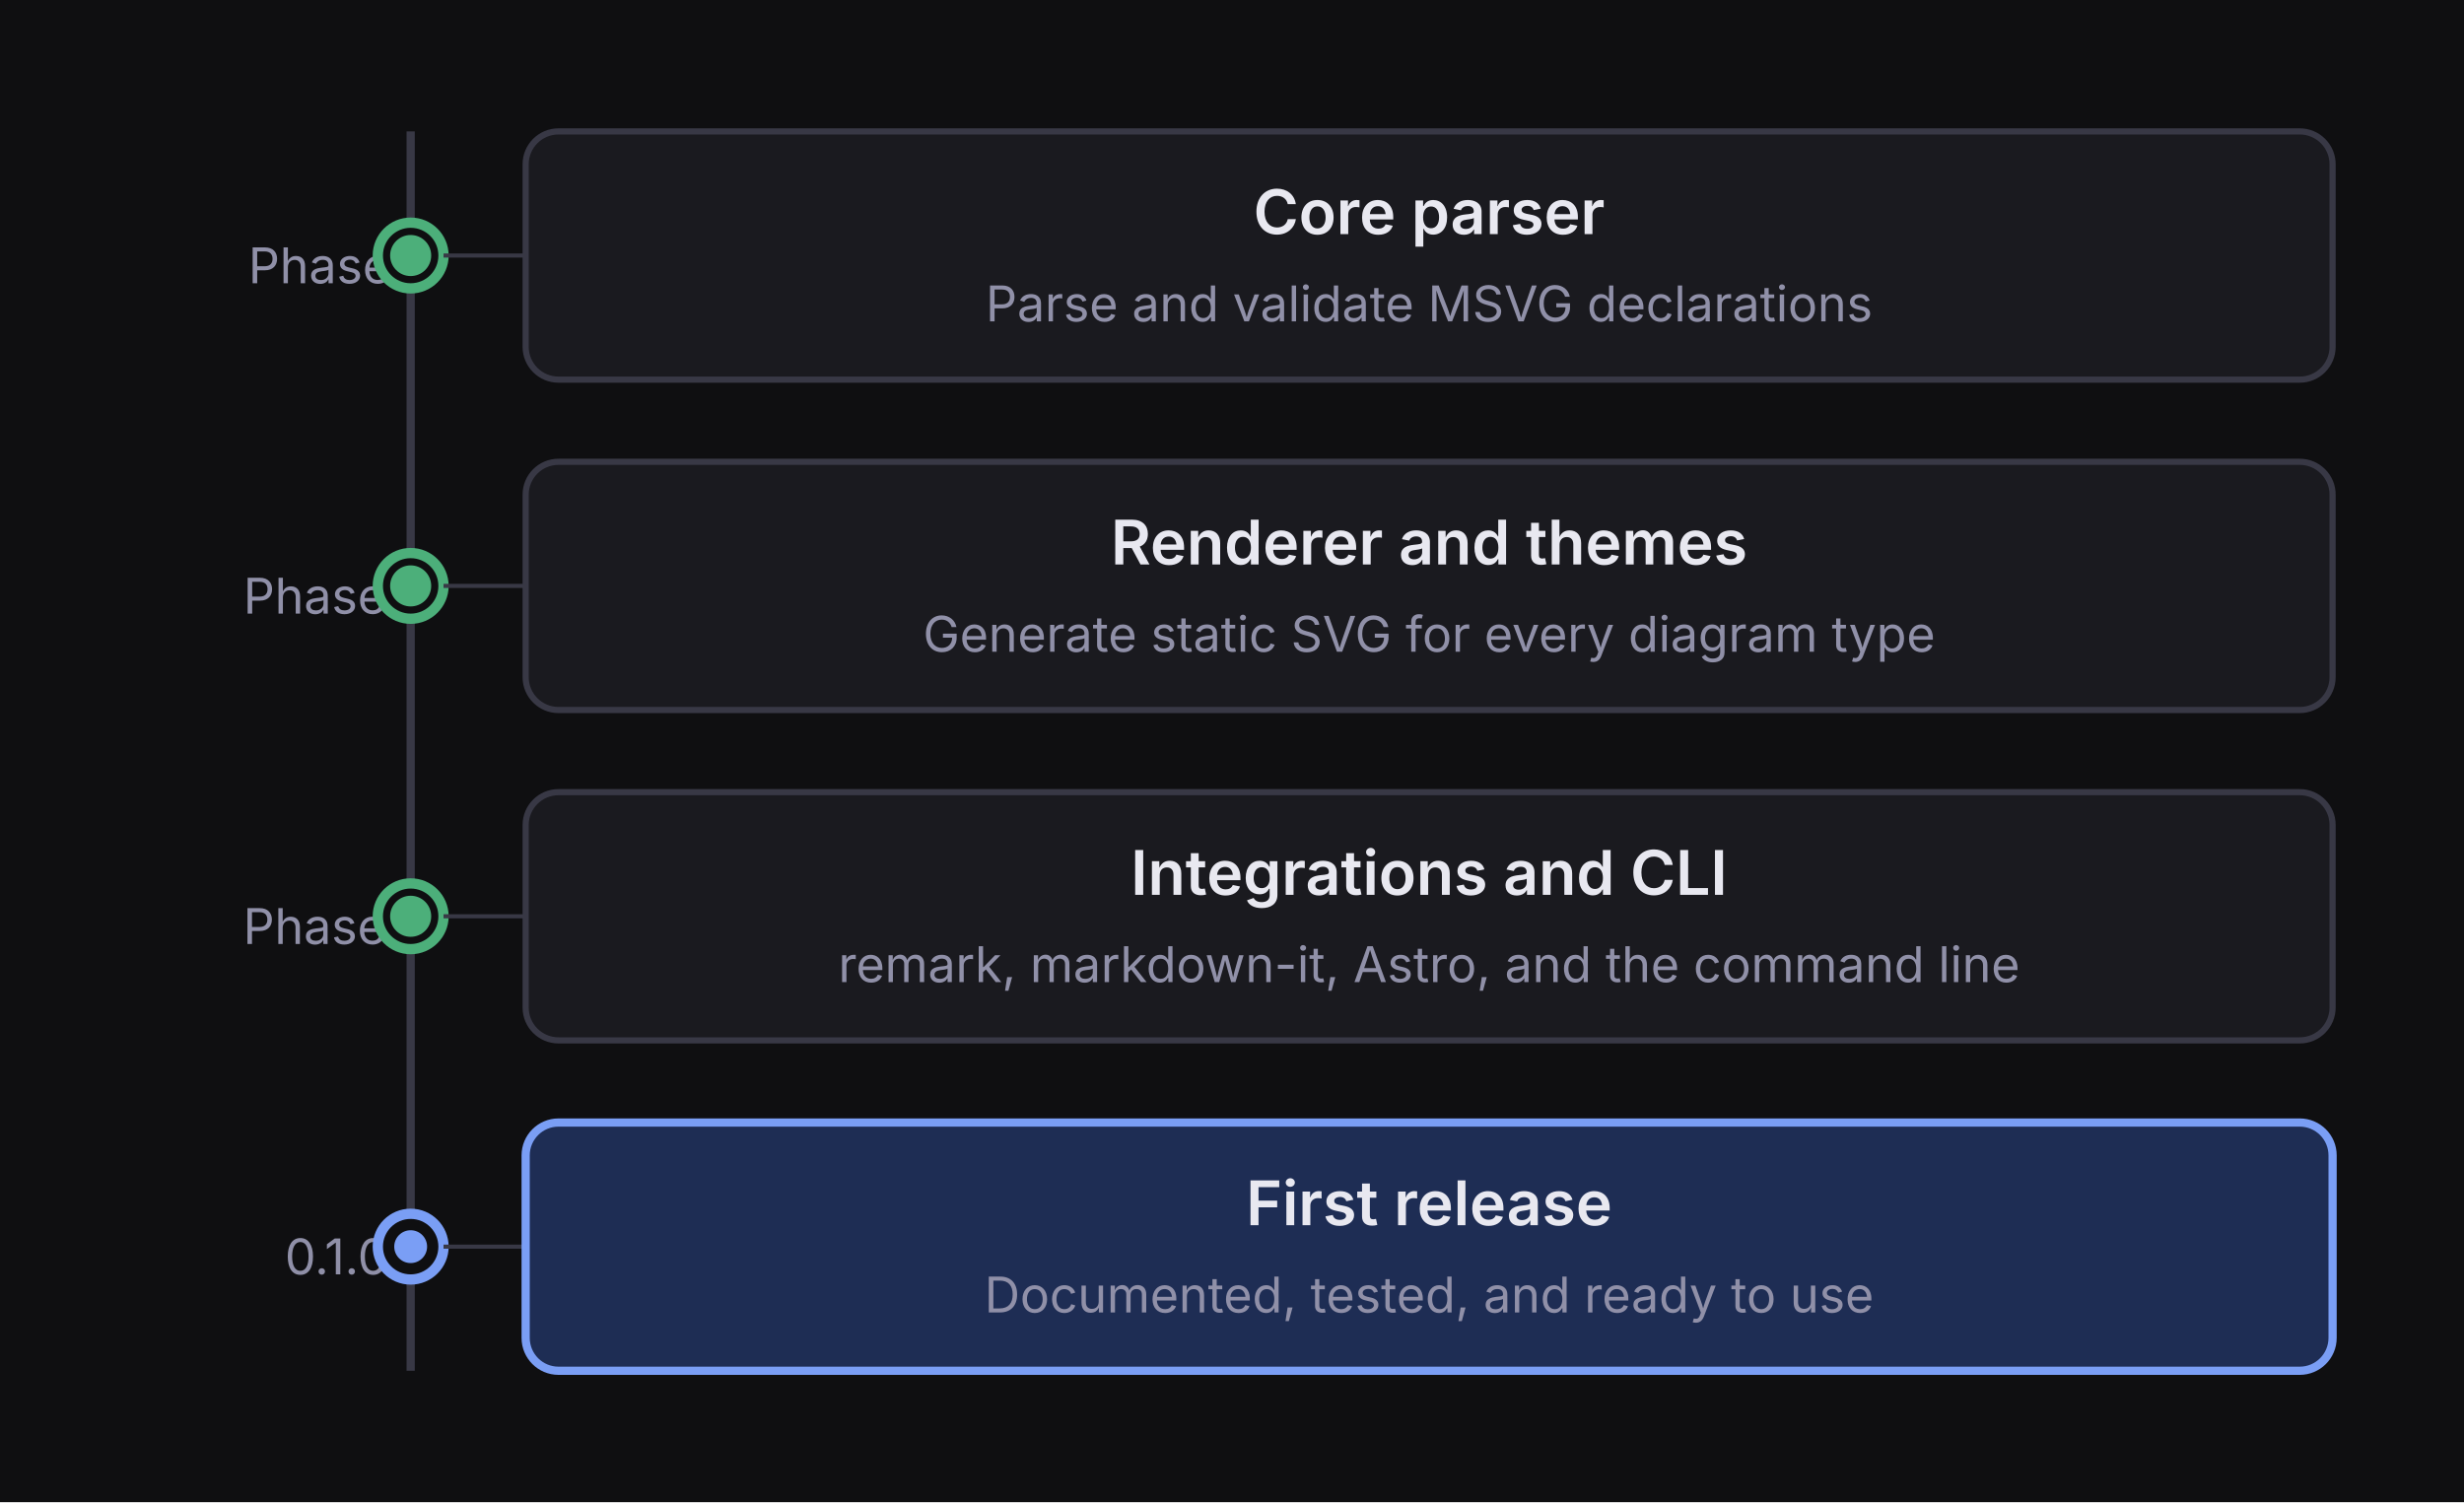
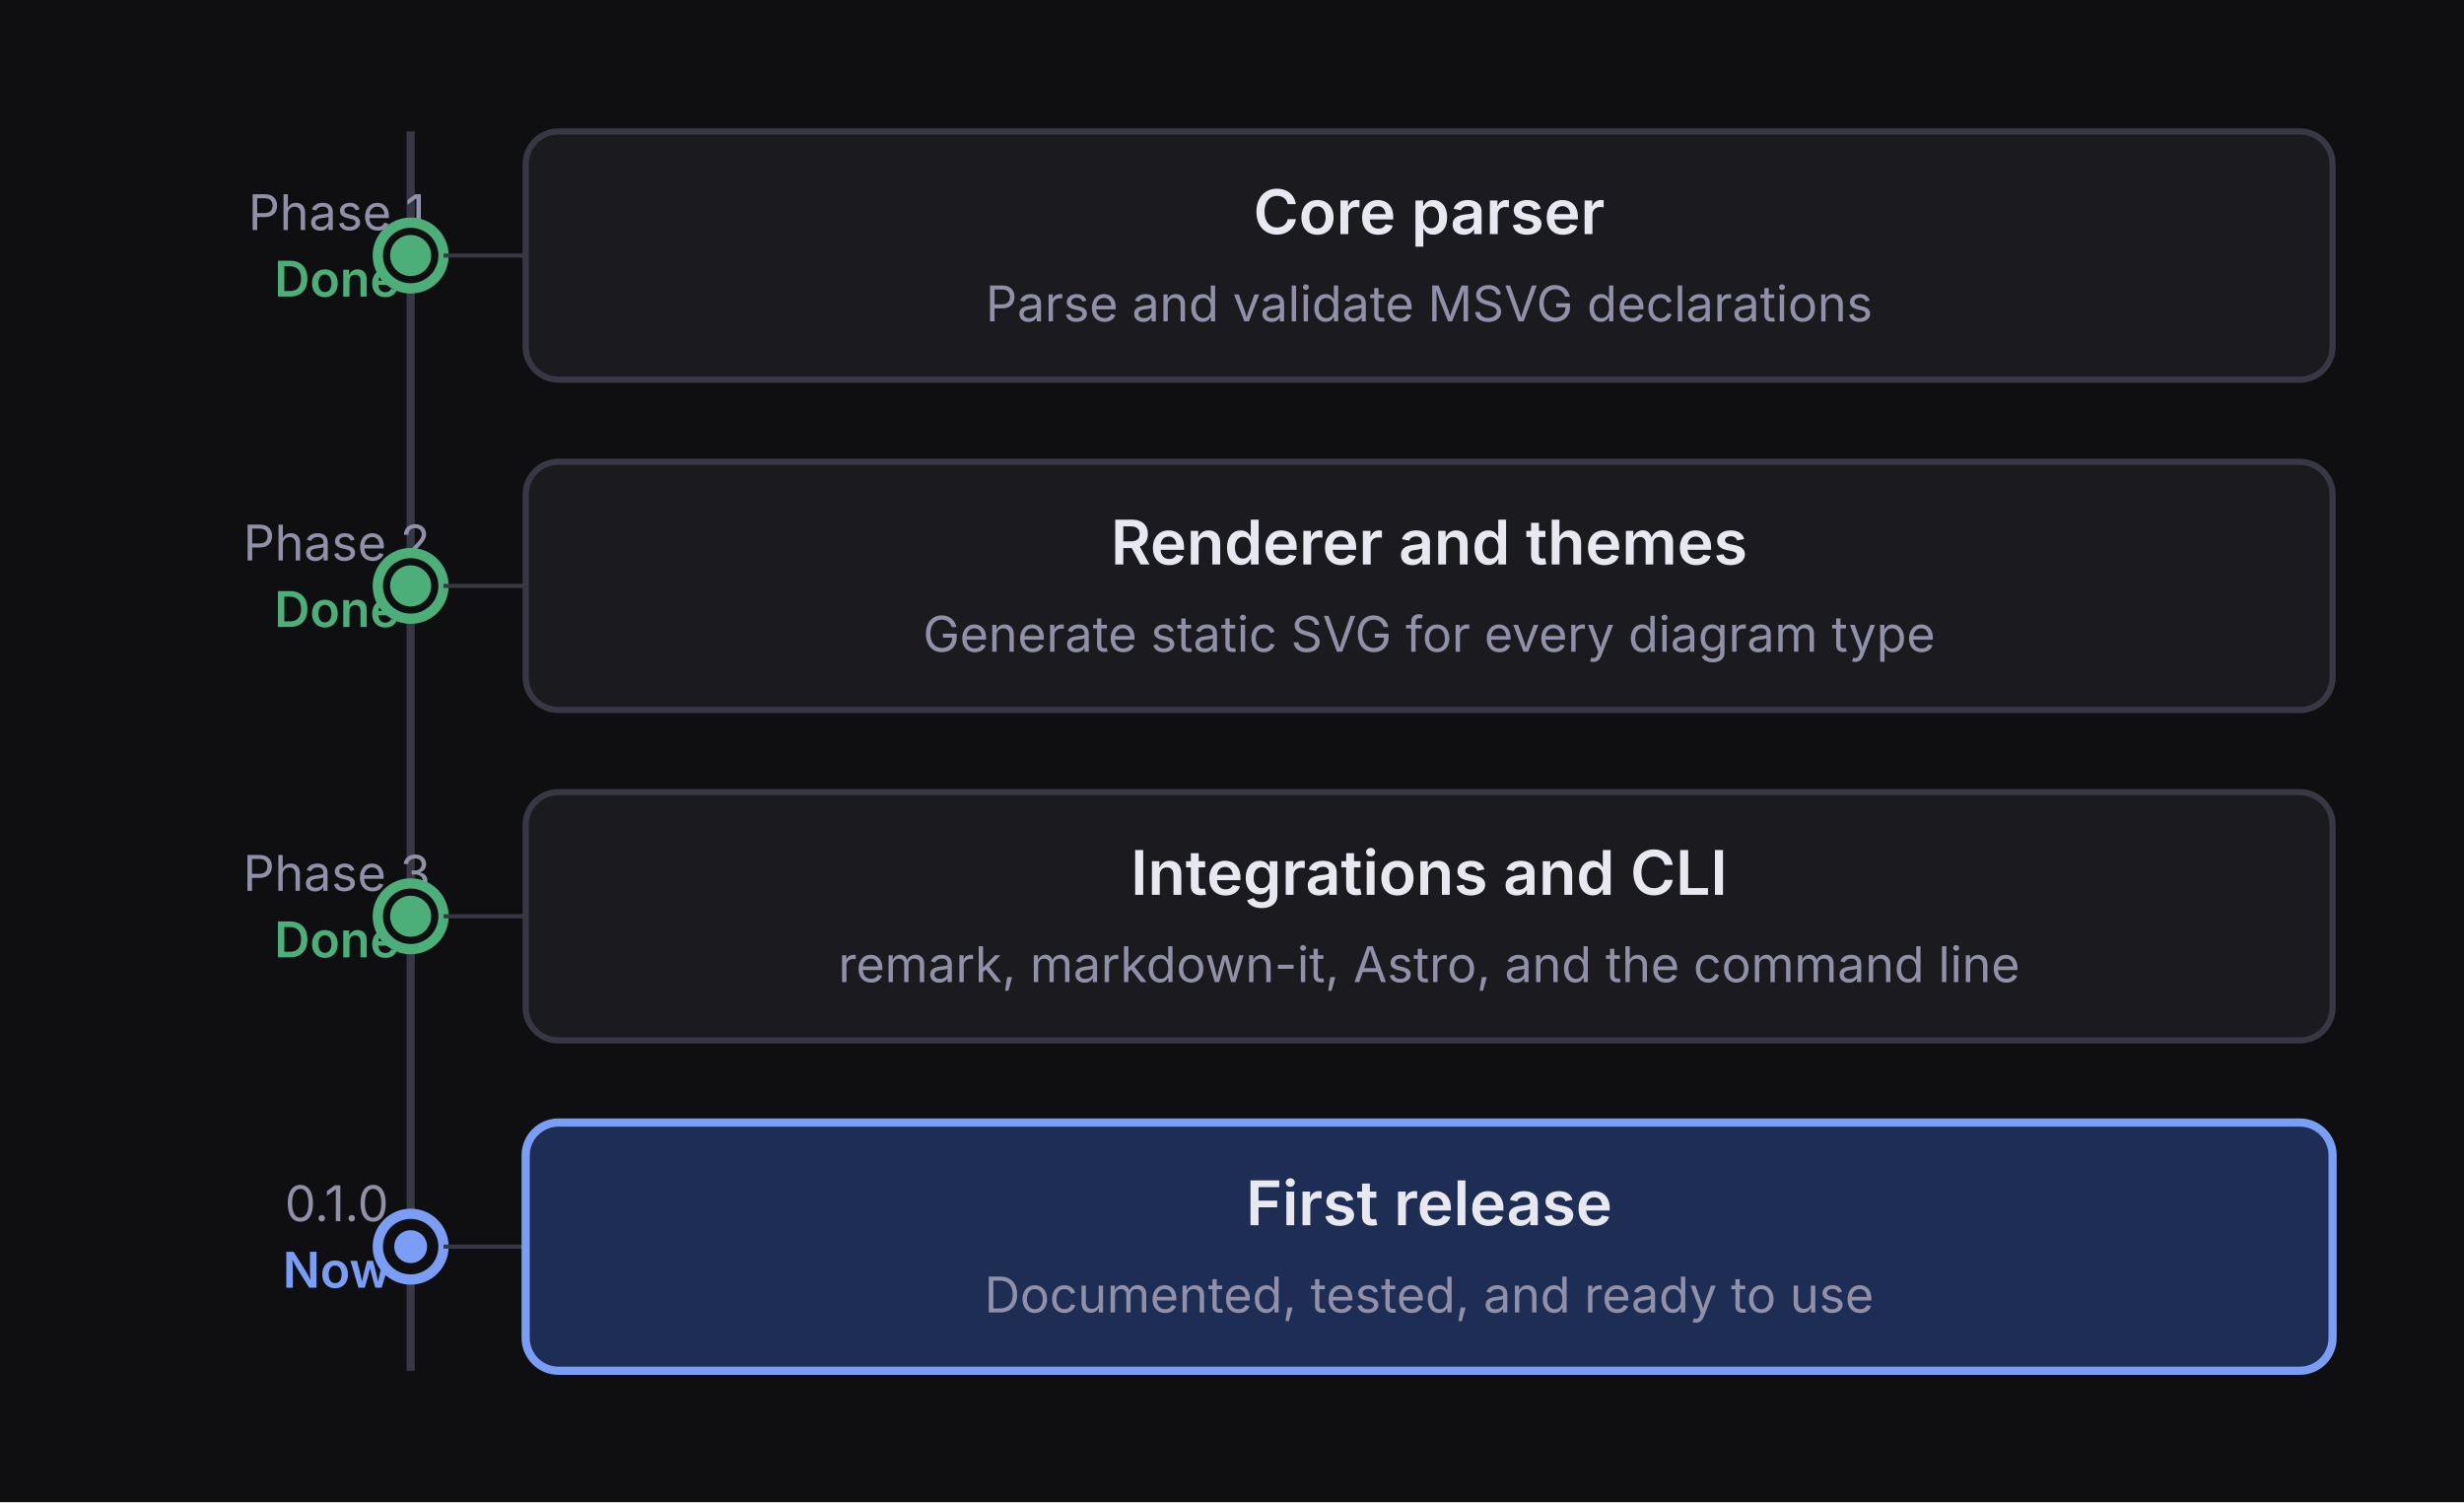
<svg xmlns="http://www.w3.org/2000/svg" viewBox="0 0 600 365.8" width="600" height="365.8" role="img" aria-labelledby="msvg-release-path-d-title msvg-release-path-d-desc">
  <rect width="600" height="365.8" fill="#0f0f11" />
  <line x1="100" y1="32" x2="100" y2="333.8" stroke="#383845" stroke-width="2" />
-   <text x="82" y="68.975" text-anchor="middle" font-size="12" font-family="system-ui, -apple-system, 'Segoe UI', sans-serif" font-weight="normal" fill="#9090a8">Phase 1</text>
+   <text x="82" y="56.025" text-anchor="middle" font-size="12" font-family="system-ui, -apple-system, 'Segoe UI', sans-serif" font-weight="normal" fill="#9090a8">Phase 1</text>
+   <text x="82" y="72.225" text-anchor="middle" font-size="12" font-family="system-ui, -apple-system, 'Segoe UI', sans-serif" font-weight="600" fill="#4caf7a">Done</text>
  <circle cx="100" cy="62.225" r="8" fill="#0f0f11" stroke="#4caf7a" stroke-width="2.5" />
  <circle cx="100" cy="62.225" r="5" fill="#4caf7a" />
  <line x1="108" y1="62.225" x2="128" y2="62.225" stroke="#383845" stroke-width="1" />
  <rect x="128" y="32" width="440" height="60.45" rx="8" ry="8" fill="#1a1a1f" stroke="#383845" stroke-width="1.5" />
  <text x="348" y="57" text-anchor="middle" font-size="15" font-family="system-ui, -apple-system, 'Segoe UI', sans-serif" font-weight="600" fill="#e8e8f0">Core parser</text>
  <text x="348" y="78.25" text-anchor="middle" font-size="12" font-family="system-ui, -apple-system, 'Segoe UI', sans-serif" font-weight="normal" fill="#9090a8">Parse and validate MSVG declarations</text>
-   <text x="82" y="149.425" text-anchor="middle" font-size="12" font-family="system-ui, -apple-system, 'Segoe UI', sans-serif" font-weight="normal" fill="#9090a8">Phase 2</text>
+   <text x="82" y="136.475" text-anchor="middle" font-size="12" font-family="system-ui, -apple-system, 'Segoe UI', sans-serif" font-weight="normal" fill="#9090a8">Phase 2</text>
+   <text x="82" y="152.675" text-anchor="middle" font-size="12" font-family="system-ui, -apple-system, 'Segoe UI', sans-serif" font-weight="600" fill="#4caf7a">Done</text>
  <circle cx="100" cy="142.675" r="8" fill="#0f0f11" stroke="#4caf7a" stroke-width="2.5" />
  <circle cx="100" cy="142.675" r="5" fill="#4caf7a" />
  <line x1="108" y1="142.675" x2="128" y2="142.675" stroke="#383845" stroke-width="1" />
  <rect x="128" y="112.45" width="440" height="60.45" rx="8" ry="8" fill="#1a1a1f" stroke="#383845" stroke-width="1.5" />
  <text x="348" y="137.45" text-anchor="middle" font-size="15" font-family="system-ui, -apple-system, 'Segoe UI', sans-serif" font-weight="600" fill="#e8e8f0">Renderer and themes</text>
  <text x="348" y="158.7" text-anchor="middle" font-size="12" font-family="system-ui, -apple-system, 'Segoe UI', sans-serif" font-weight="normal" fill="#9090a8">Generate static SVG for every diagram type</text>
-   <text x="82" y="229.875" text-anchor="middle" font-size="12" font-family="system-ui, -apple-system, 'Segoe UI', sans-serif" font-weight="normal" fill="#9090a8">Phase 3</text>
+   <text x="82" y="216.925" text-anchor="middle" font-size="12" font-family="system-ui, -apple-system, 'Segoe UI', sans-serif" font-weight="normal" fill="#9090a8">Phase 3</text>
+   <text x="82" y="233.125" text-anchor="middle" font-size="12" font-family="system-ui, -apple-system, 'Segoe UI', sans-serif" font-weight="600" fill="#4caf7a">Done</text>
  <circle cx="100" cy="223.125" r="8" fill="#0f0f11" stroke="#4caf7a" stroke-width="2.5" />
  <circle cx="100" cy="223.125" r="5" fill="#4caf7a" />
  <line x1="108" y1="223.125" x2="128" y2="223.125" stroke="#383845" stroke-width="1" />
  <rect x="128" y="192.9" width="440" height="60.45" rx="8" ry="8" fill="#1a1a1f" stroke="#383845" stroke-width="1.5" />
  <text x="348" y="217.9" text-anchor="middle" font-size="15" font-family="system-ui, -apple-system, 'Segoe UI', sans-serif" font-weight="600" fill="#e8e8f0">Integrations and CLI</text>
  <text x="348" y="239.15" text-anchor="middle" font-size="12" font-family="system-ui, -apple-system, 'Segoe UI', sans-serif" font-weight="normal" fill="#9090a8">remark, markdown-it, Astro, and the command line</text>
-   <text x="82" y="310.325" text-anchor="middle" font-size="12" font-family="system-ui, -apple-system, 'Segoe UI', sans-serif" font-weight="normal" fill="#9090a8">0.1.0</text>
+   <text x="82" y="297.375" text-anchor="middle" font-size="12" font-family="system-ui, -apple-system, 'Segoe UI', sans-serif" font-weight="normal" fill="#9090a8">0.1.0</text>
+   <text x="82" y="313.575" text-anchor="middle" font-size="12" font-family="system-ui, -apple-system, 'Segoe UI', sans-serif" font-weight="600" fill="#7a9ef5">Now</text>
  <circle cx="100" cy="303.575" r="8" fill="#0f0f11" stroke="#7a9ef5" stroke-width="2.5" />
  <circle cx="100" cy="303.575" r="4" fill="#7a9ef5" />
  <line x1="108" y1="303.575" x2="128" y2="303.575" stroke="#383845" stroke-width="1" />
  <rect x="128" y="273.35" width="440" height="60.45" rx="8" ry="8" fill="#1e2d54" stroke="#7a9ef5" stroke-width="2" />
  <text x="348" y="298.35" text-anchor="middle" font-size="15" font-family="system-ui, -apple-system, 'Segoe UI', sans-serif" font-weight="600" fill="#e8e8f0">First release</text>
  <text x="348" y="319.6" text-anchor="middle" font-size="12" font-family="system-ui, -apple-system, 'Segoe UI', sans-serif" font-weight="normal" fill="#9090a8">Documented, tested, and ready to use</text>
</svg>
